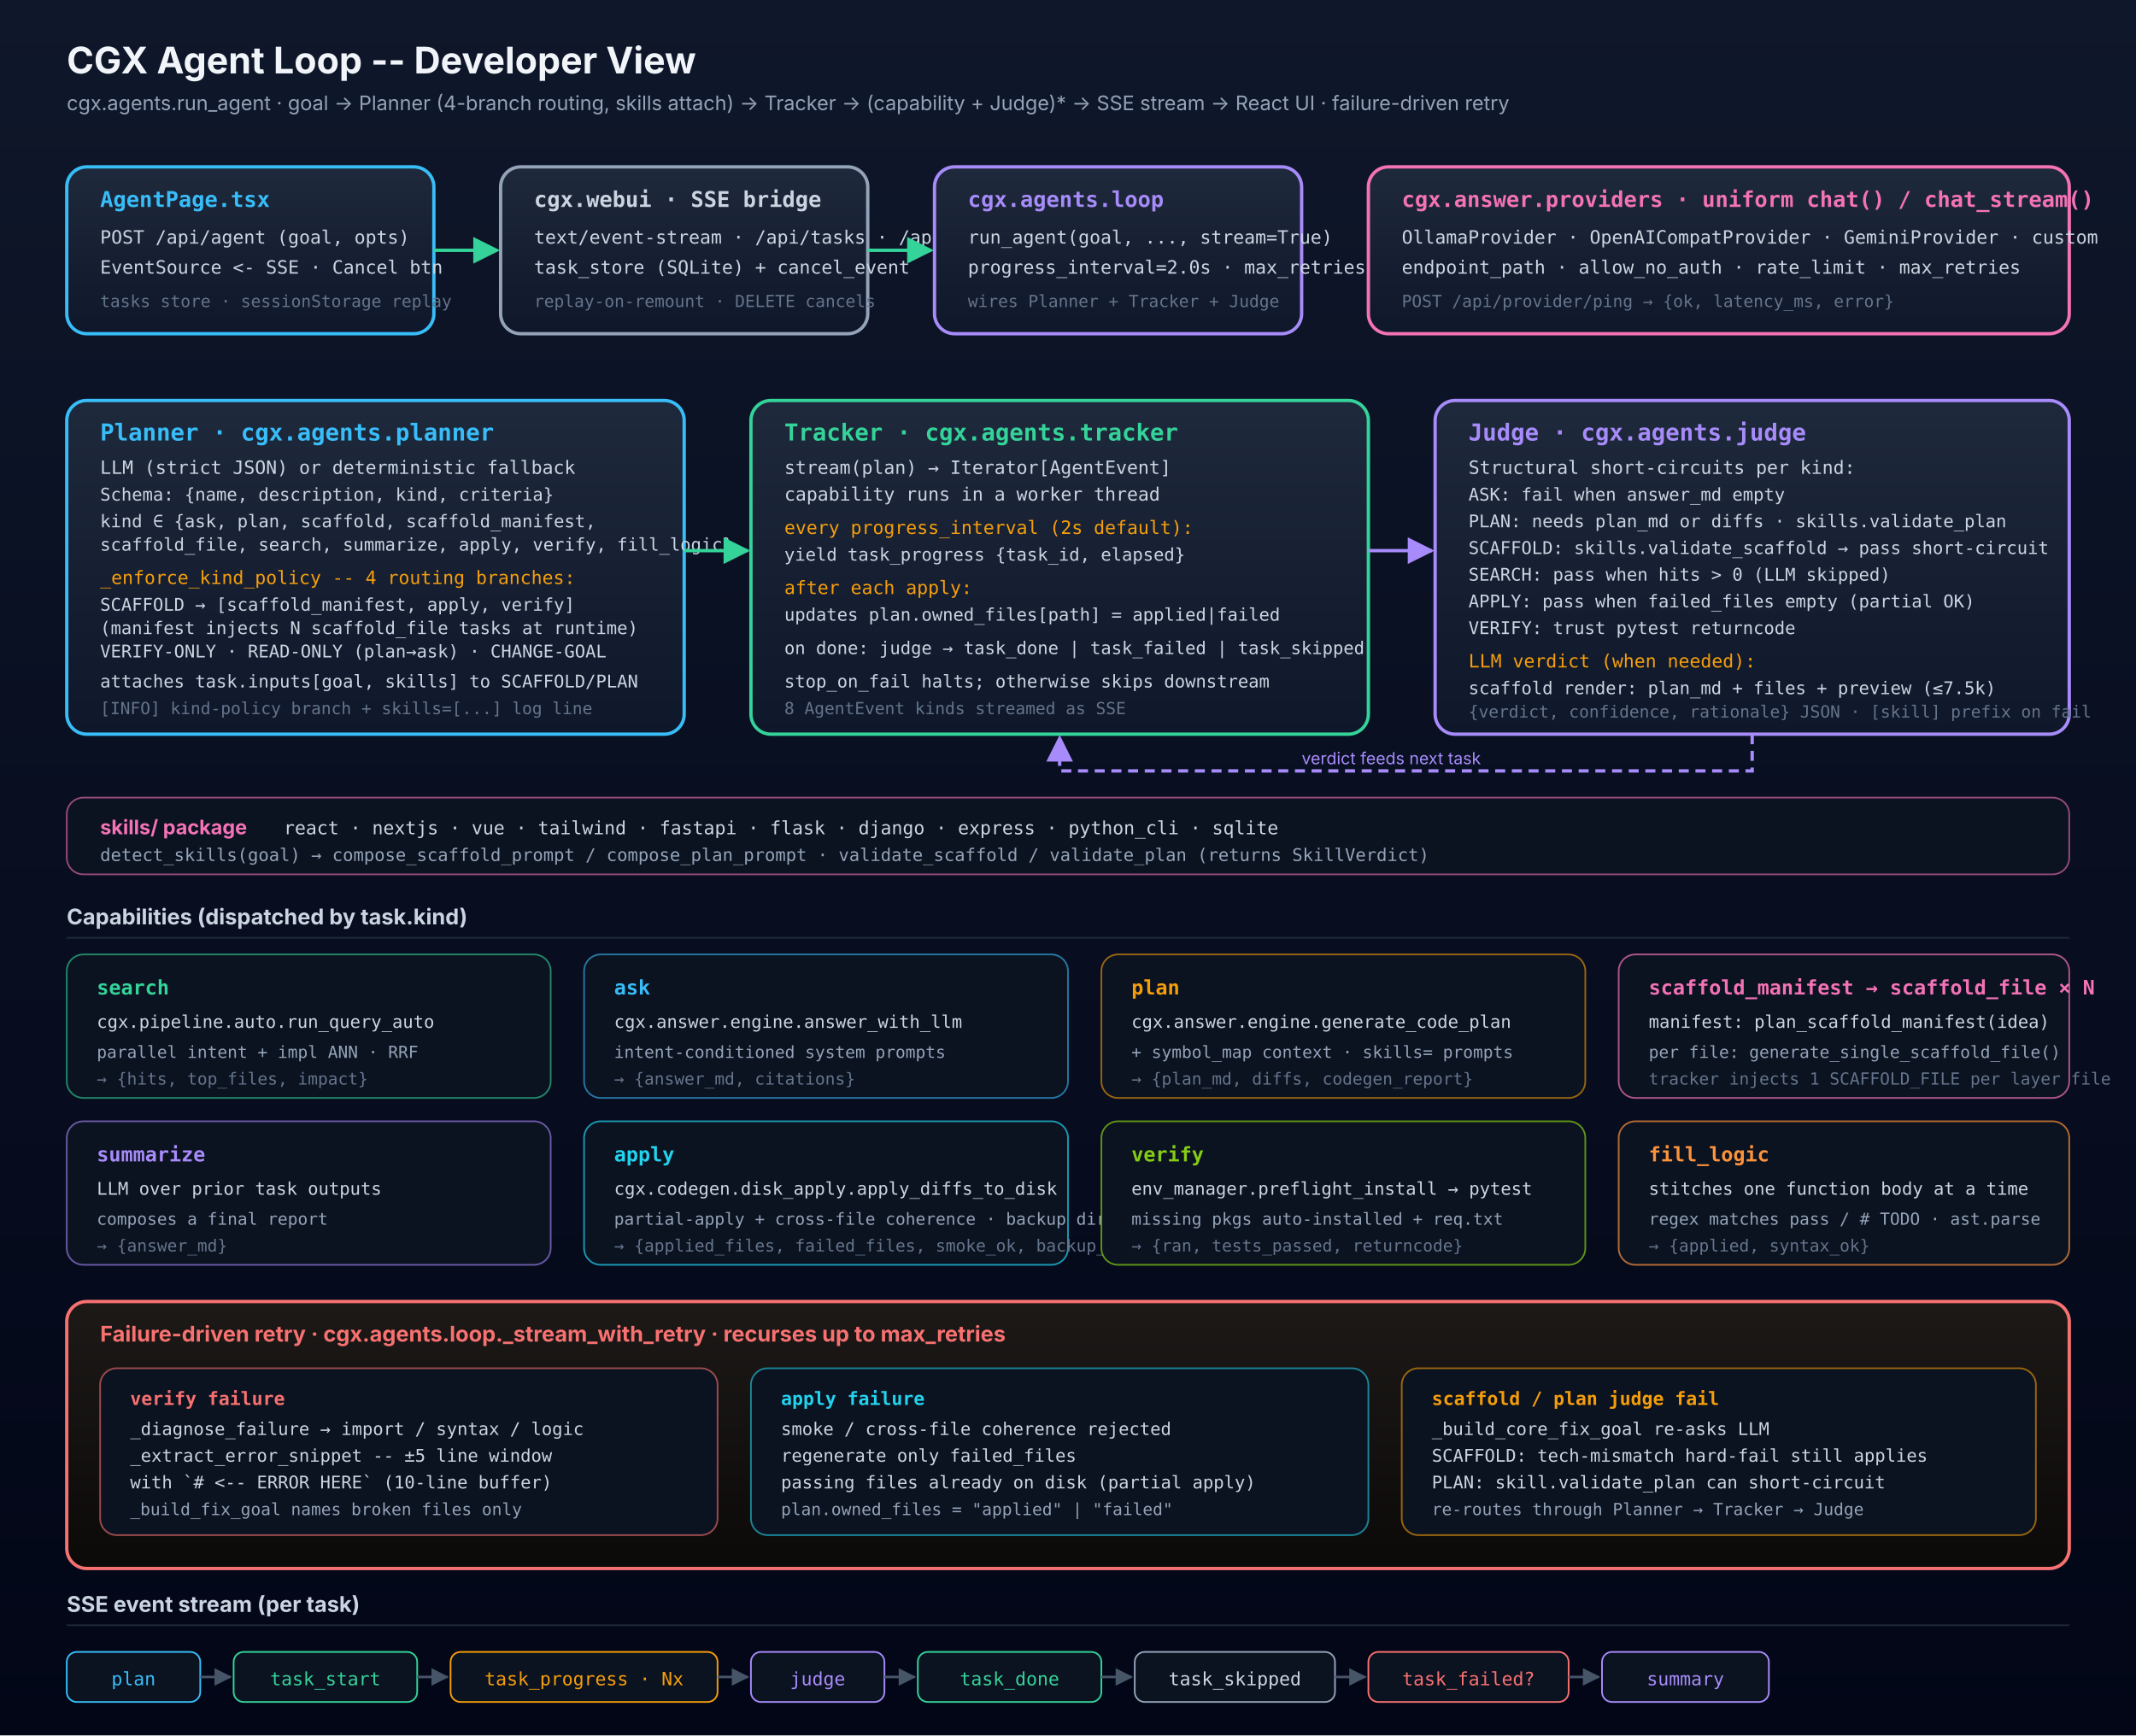
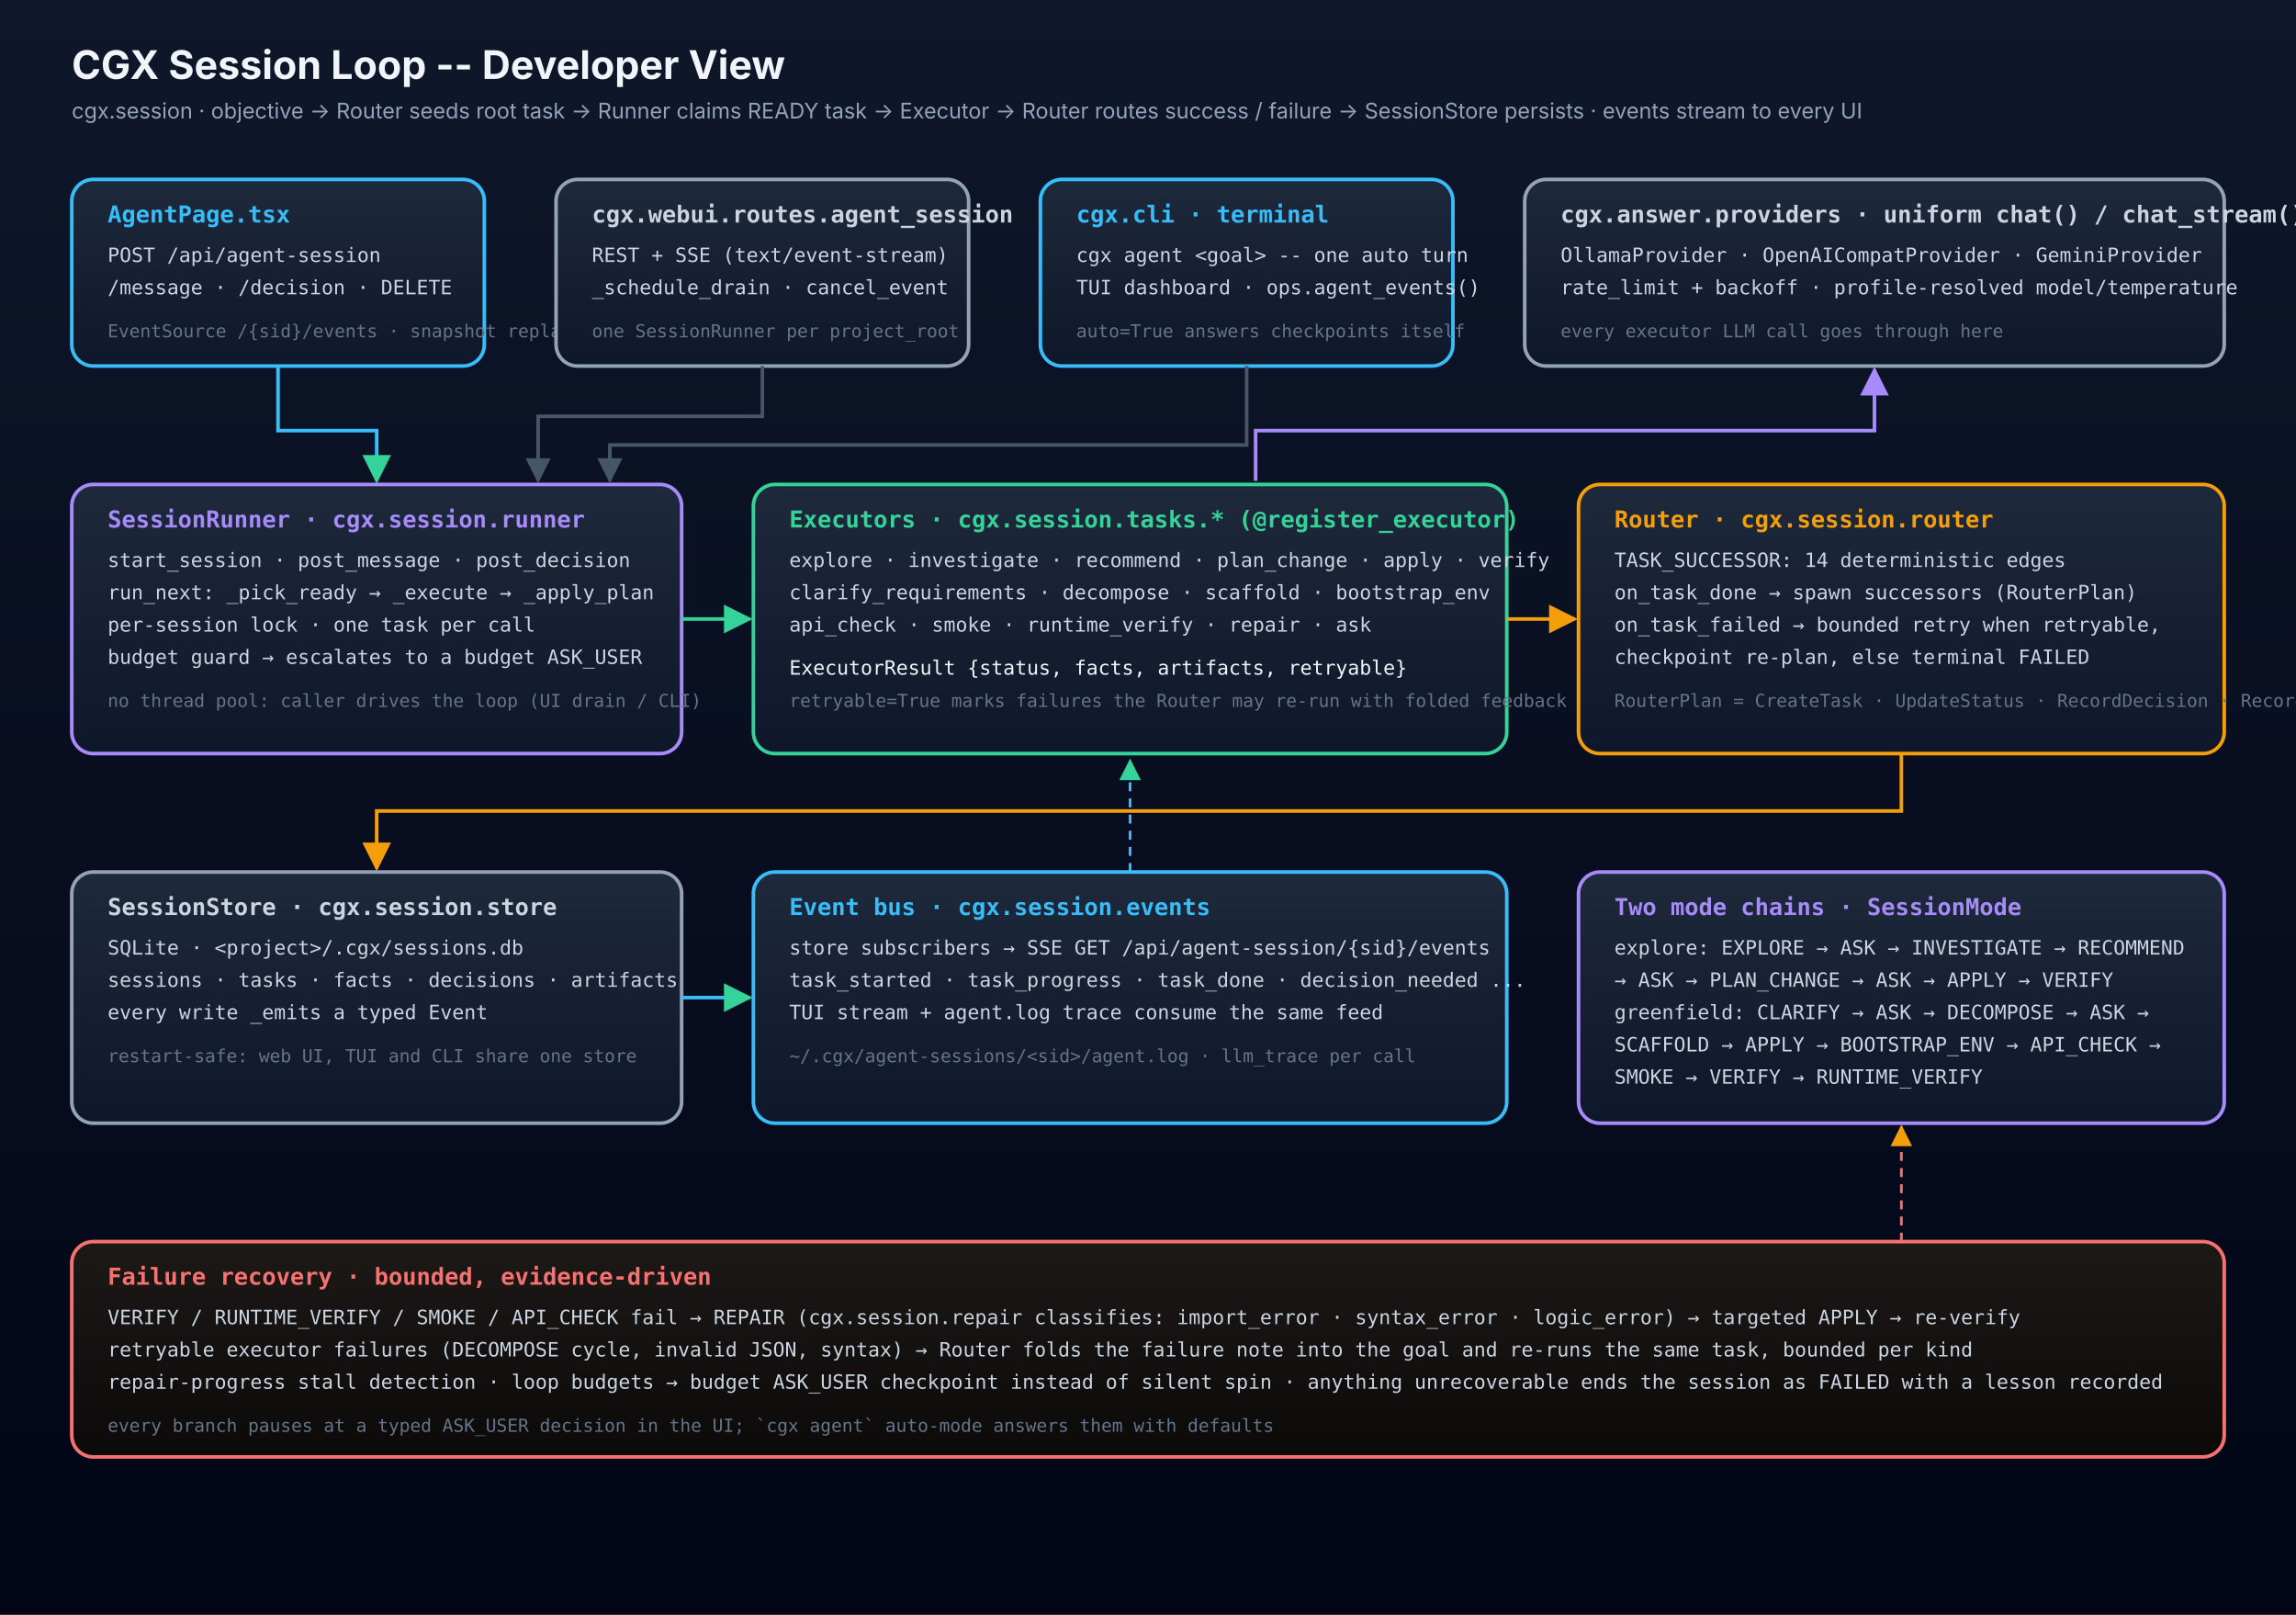
- <svg xmlns="http://www.w3.org/2000/svg" viewBox="0 0 1280 1040" font-family="JetBrains Mono, ui-monospace, SFMono-Regular, Menlo, monospace">
+ <svg xmlns="http://www.w3.org/2000/svg" viewBox="0 0 1280 900" font-family="JetBrains Mono, ui-monospace, SFMono-Regular, Menlo, monospace">
  <defs>
    <linearGradient id="dbg" x1="0" y1="0" x2="0" y2="1">
      <stop offset="0%" stop-color="#0f172a" />
      <stop offset="100%" stop-color="#020617" />
    </linearGradient>
    <linearGradient id="moduleFill" x1="0" y1="0" x2="0" y2="1">
      <stop offset="0%" stop-color="#1e293b" />
      <stop offset="100%" stop-color="#0f172a" />
    </linearGradient>
    <linearGradient id="retryFill" x1="0" y1="0" x2="0" y2="1">
      <stop offset="0%" stop-color="#1c1917" />
      <stop offset="100%" stop-color="#0c0a09" />
    </linearGradient>
    <marker id="darrow" viewBox="0 0 10 10" refX="9" refY="5" markerWidth="8" markerHeight="8" orient="auto">
      <path d="M 0 0 L 10 5 L 0 10 z" fill="#34d399" />
    </marker>
    <marker id="darrowAmber" viewBox="0 0 10 10" refX="9" refY="5" markerWidth="8" markerHeight="8" orient="auto">
      <path d="M 0 0 L 10 5 L 0 10 z" fill="#f59e0b" />
    </marker>
    <marker id="darrowPurple" viewBox="0 0 10 10" refX="9" refY="5" markerWidth="8" markerHeight="8" orient="auto">
      <path d="M 0 0 L 10 5 L 0 10 z" fill="#a78bfa" />
    </marker>
-     <marker id="darrowRed" viewBox="0 0 10 10" refX="9" refY="5" markerWidth="8" markerHeight="8" orient="auto">
-       <path d="M 0 0 L 10 5 L 0 10 z" fill="#f87171" />
-     </marker>
    <marker id="darrowMuted" viewBox="0 0 10 10" refX="9" refY="5" markerWidth="7" markerHeight="7" orient="auto">
      <path d="M 0 0 L 10 5 L 0 10 z" fill="#475569" />
    </marker>
  </defs>
-   <rect width="1280" height="1040" fill="url(#dbg)" />
-   <text x="40" y="44" font-family="Inter, sans-serif" font-size="22" font-weight="700" fill="#f1f5f9">CGX Agent Loop -- Developer View</text>
-   <text x="40" y="66" font-family="Inter, sans-serif" font-size="12" fill="#94a3b8">cgx.agents.run_agent  ·  goal → Planner (4-branch routing, skills attach) → Tracker → (capability + Judge)*  → SSE stream → React UI · failure-driven retry</text>
+   <rect width="1280" height="900" fill="url(#dbg)" />
+   <text x="40" y="44" font-family="Inter, sans-serif" font-size="22" font-weight="700" fill="#f1f5f9">CGX Session Loop -- Developer View</text>
+   <text x="40" y="66" font-family="Inter, sans-serif" font-size="12" fill="#94a3b8">cgx.session  ·  objective → Router seeds root task → Runner claims READY task → Executor → Router routes success / failure → SessionStore persists · events stream to every UI</text>
  <g>
-     <rect x="40" y="100" width="220" height="100" rx="12" fill="url(#moduleFill)" stroke="#38bdf8" stroke-width="2" />
+     <rect x="40" y="100" width="230" height="104" rx="12" fill="url(#moduleFill)" stroke="#38bdf8" stroke-width="2" />
    <text x="60" y="124" font-size="13" font-weight="700" fill="#38bdf8">AgentPage.tsx</text>
-     <text x="60" y="146" font-size="11" fill="#cbd5e1">POST /api/agent (goal, opts)</text>
-     <text x="60" y="164" font-size="11" fill="#cbd5e1">EventSource &lt;- SSE  ·  Cancel btn</text>
-     <text x="60" y="184" font-size="10" fill="#64748b">tasks store · sessionStorage replay</text>
+     <text x="60" y="146" font-size="11" fill="#cbd5e1">POST /api/agent-session</text>
+     <text x="60" y="164" font-size="11" fill="#cbd5e1">/message · /decision · DELETE</text>
+     <text x="60" y="188" font-size="10" fill="#64748b">EventSource /{sid}/events · snapshot replay</text>
  </g>
  <g>
-     <rect x="300" y="100" width="220" height="100" rx="12" fill="url(#moduleFill)" stroke="#94a3b8" stroke-width="2" />
-     <text x="320" y="124" font-size="13" font-weight="700" fill="#cbd5e1">cgx.webui  ·  SSE bridge</text>
-     <text x="320" y="146" font-size="11" fill="#cbd5e1">text/event-stream  ·  /api/tasks  ·  /api/rollback</text>
-     <text x="320" y="164" font-size="11" fill="#cbd5e1">task_store (SQLite) + cancel_event</text>
-     <text x="320" y="184" font-size="10" fill="#64748b">replay-on-remount · DELETE cancels</text>
+     <rect x="310" y="100" width="230" height="104" rx="12" fill="url(#moduleFill)" stroke="#94a3b8" stroke-width="2" />
+     <text x="330" y="124" font-size="13" font-weight="700" fill="#cbd5e1">cgx.webui.routes.agent_session</text>
+     <text x="330" y="146" font-size="11" fill="#cbd5e1">REST + SSE (text/event-stream)</text>
+     <text x="330" y="164" font-size="11" fill="#cbd5e1">_schedule_drain · cancel_event</text>
+     <text x="330" y="188" font-size="10" fill="#64748b">one SessionRunner per project_root</text>
  </g>
  <g>
-     <rect x="560" y="100" width="220" height="100" rx="12" fill="url(#moduleFill)" stroke="#a78bfa" stroke-width="2" />
-     <text x="580" y="124" font-size="13" font-weight="700" fill="#a78bfa">cgx.agents.loop</text>
-     <text x="580" y="146" font-size="11" fill="#cbd5e1">run_agent(goal, ..., stream=True)</text>
-     <text x="580" y="164" font-size="11" fill="#cbd5e1">progress_interval=2.0s · max_retries</text>
-     <text x="580" y="184" font-size="10" fill="#64748b">wires Planner + Tracker + Judge</text>
+     <rect x="580" y="100" width="230" height="104" rx="12" fill="url(#moduleFill)" stroke="#38bdf8" stroke-width="2" />
+     <text x="600" y="124" font-size="13" font-weight="700" fill="#38bdf8">cgx.cli  ·  terminal</text>
+     <text x="600" y="146" font-size="11" fill="#cbd5e1">cgx agent &lt;goal&gt; -- one auto turn</text>
+     <text x="600" y="164" font-size="11" fill="#cbd5e1">TUI dashboard · ops.agent_events()</text>
+     <text x="600" y="188" font-size="10" fill="#64748b">auto=True answers checkpoints itself</text>
  </g>
  <g>
-     <rect x="820" y="100" width="420" height="100" rx="12" fill="url(#moduleFill)" stroke="#f472b6" stroke-width="2" />
-     <text x="840" y="124" font-size="13" font-weight="700" fill="#f472b6">cgx.answer.providers  ·  uniform chat() / chat_stream()</text>
-     <text x="840" y="146" font-size="11" fill="#cbd5e1">OllamaProvider  ·  OpenAICompatProvider  ·  GeminiProvider  ·  custom</text>
-     <text x="840" y="164" font-size="11" fill="#cbd5e1">endpoint_path · allow_no_auth · rate_limit · max_retries</text>
-     <text x="840" y="184" font-size="10" fill="#64748b">POST /api/provider/ping → {ok, latency_ms, error}</text>
-   </g>
-   <line x1="260" y1="150" x2="298" y2="150" stroke="#34d399" stroke-width="2" marker-end="url(#darrow)" />
-   <line x1="520" y1="150" x2="558" y2="150" stroke="#34d399" stroke-width="2" marker-end="url(#darrow)" />
-   <g>
-     <rect x="40" y="240" width="370" height="200" rx="12" fill="url(#moduleFill)" stroke="#38bdf8" stroke-width="2" />
-     <text x="60" y="264" font-size="14" font-weight="700" fill="#38bdf8">Planner  ·  cgx.agents.planner</text>
-     <text x="60" y="284" font-size="11" fill="#cbd5e1">LLM (strict JSON) or deterministic fallback</text>
-     <text x="60" y="300" font-size="10.5" fill="#cbd5e1">Schema: {name, description, kind, criteria}</text>
-     <text x="60" y="316" font-size="10.5" fill="#cbd5e1">kind ∈ {ask, plan, scaffold, scaffold_manifest,</text>
-     <text x="60" y="330" font-size="10.5" fill="#cbd5e1">  scaffold_file, search, summarize, apply, verify, fill_logic}</text>
-     <text x="60" y="350" font-size="11" fill="#f59e0b">_enforce_kind_policy -- 4 routing branches:</text>
-     <text x="60" y="366" font-size="10.5" fill="#cbd5e1">  SCAFFOLD → [scaffold_manifest, apply, verify]</text>
-     <text x="60" y="380" font-size="10.5" fill="#cbd5e1">    (manifest injects N scaffold_file tasks at runtime)</text>
-     <text x="60" y="394" font-size="10.5" fill="#cbd5e1">  VERIFY-ONLY · READ-ONLY (plan→ask) · CHANGE-GOAL</text>
-     <text x="60" y="412" font-size="10.5" fill="#cbd5e1">attaches task.inputs[goal, skills] to SCAFFOLD/PLAN</text>
-     <text x="60" y="428" font-size="10" fill="#64748b">[INFO] kind-policy branch + skills=[...] log line</text>
+     <rect x="850" y="100" width="390" height="104" rx="12" fill="url(#moduleFill)" stroke="#94a3b8" stroke-width="2" />
+     <text x="870" y="124" font-size="13" font-weight="700" fill="#cbd5e1">cgx.answer.providers  ·  uniform chat() / chat_stream()</text>
+     <text x="870" y="146" font-size="11" fill="#cbd5e1">OllamaProvider · OpenAICompatProvider · GeminiProvider</text>
+     <text x="870" y="164" font-size="11" fill="#cbd5e1">rate_limit + backoff · profile-resolved model/temperature</text>
+     <text x="870" y="188" font-size="10" fill="#64748b">every executor LLM call goes through here</text>
  </g>
  <g>
-     <rect x="450" y="240" width="370" height="200" rx="12" fill="url(#moduleFill)" stroke="#34d399" stroke-width="2" />
-     <text x="470" y="264" font-size="14" font-weight="700" fill="#34d399">Tracker  ·  cgx.agents.tracker</text>
-     <text x="470" y="284" font-size="11" fill="#cbd5e1">stream(plan) → Iterator[AgentEvent]</text>
-     <text x="470" y="300" font-size="11" fill="#cbd5e1">capability runs in a worker thread</text>
-     <text x="470" y="320" font-size="11" fill="#f59e0b">every progress_interval (2s default):</text>
-     <text x="470" y="336" font-size="10.5" fill="#cbd5e1">  yield task_progress {task_id, elapsed}</text>
-     <text x="470" y="356" font-size="11" fill="#f59e0b">after each apply:</text>
-     <text x="470" y="372" font-size="10.5" fill="#cbd5e1">  updates plan.owned_files[path] = applied|failed</text>
-     <text x="470" y="392" font-size="10.5" fill="#cbd5e1">on done: judge → task_done | task_failed | task_skipped</text>
-     <text x="470" y="412" font-size="10.5" fill="#cbd5e1">stop_on_fail halts; otherwise skips downstream</text>
-     <text x="470" y="428" font-size="10" fill="#64748b">8 AgentEvent kinds streamed as SSE</text>
+     <rect x="40" y="270" width="340" height="150" rx="12" fill="url(#moduleFill)" stroke="#a78bfa" stroke-width="2" />
+     <text x="60" y="294" font-size="13" font-weight="700" fill="#a78bfa">SessionRunner  ·  cgx.session.runner</text>
+     <text x="60" y="316" font-size="11" fill="#cbd5e1">start_session · post_message · post_decision</text>
+     <text x="60" y="334" font-size="11" fill="#cbd5e1">run_next: _pick_ready → _execute → _apply_plan</text>
+     <text x="60" y="352" font-size="11" fill="#cbd5e1">per-session lock · one task per call</text>
+     <text x="60" y="370" font-size="11" fill="#cbd5e1">budget guard → escalates to a budget ASK_USER</text>
+     <text x="60" y="394" font-size="10" fill="#64748b">no thread pool: caller drives the loop (UI drain / CLI)</text>
  </g>
  <g>
-     <rect x="860" y="240" width="380" height="200" rx="12" fill="url(#moduleFill)" stroke="#a78bfa" stroke-width="2" />
-     <text x="880" y="264" font-size="14" font-weight="700" fill="#a78bfa">Judge  ·  cgx.agents.judge</text>
-     <text x="880" y="284" font-size="11" fill="#cbd5e1">Structural short-circuits per kind:</text>
-     <text x="880" y="300" font-size="10.5" fill="#cbd5e1">  ASK: fail when answer_md empty</text>
-     <text x="880" y="316" font-size="10.5" fill="#cbd5e1">  PLAN: needs plan_md or diffs · skills.validate_plan</text>
-     <text x="880" y="332" font-size="10.5" fill="#cbd5e1">  SCAFFOLD: skills.validate_scaffold → pass short-circuit</text>
-     <text x="880" y="348" font-size="10.5" fill="#cbd5e1">  SEARCH: pass when hits &gt; 0  (LLM skipped)</text>
-     <text x="880" y="364" font-size="10.5" fill="#cbd5e1">  APPLY: pass when failed_files empty (partial OK)</text>
-     <text x="880" y="380" font-size="10.5" fill="#cbd5e1">  VERIFY: trust pytest returncode</text>
-     <text x="880" y="400" font-size="11" fill="#f59e0b">LLM verdict (when needed):</text>
-     <text x="880" y="416" font-size="10.5" fill="#cbd5e1">  scaffold render: plan_md + files + preview (≤7.5k)</text>
-     <text x="880" y="430" font-size="10" fill="#64748b">{verdict, confidence, rationale} JSON  ·  [skill] prefix on fail</text>
-   </g>
-   <line x1="410" y1="330" x2="448" y2="330" stroke="#34d399" stroke-width="2" marker-end="url(#darrow)" />
-   <line x1="820" y1="330" x2="858" y2="330" stroke="#a78bfa" stroke-width="2" marker-end="url(#darrowPurple)" />
-   <path d="M 1050 440 L 1050 462 L 635 462 L 635 442" fill="none" stroke="#a78bfa" stroke-width="2" stroke-dasharray="6 4" marker-end="url(#darrowPurple)" />
-   <text x="780" y="458" font-size="10" fill="#a78bfa" font-family="Inter, sans-serif">verdict feeds next task</text>
-   <g>
-     <rect x="40" y="478" width="1200" height="46" rx="10" fill="#0b1220" stroke="#f472b6" stroke-opacity="0.6" />
-     <text x="60" y="500" font-size="12" font-weight="700" fill="#f472b6" font-family="Inter, sans-serif">skills/ package</text>
-     <text x="170" y="500" font-size="11" fill="#cbd5e1">react · nextjs · vue · tailwind · fastapi · flask · django · express · python_cli · sqlite</text>
-     <text x="60" y="516" font-size="10.5" fill="#94a3b8">detect_skills(goal) → compose_scaffold_prompt / compose_plan_prompt · validate_scaffold / validate_plan (returns SkillVerdict)</text>
-   </g>
-   <text x="40" y="554" font-size="13" font-weight="700" fill="#cbd5e1" font-family="Inter, sans-serif">Capabilities (dispatched by task.kind)</text>
-   <line x1="40" y1="562" x2="1240" y2="562" stroke="#1e293b" />
-   <g>
-     <rect x="40" y="572" width="290" height="86" rx="10" fill="#0b1220" stroke="#34d399" stroke-opacity="0.6" />
-     <text x="58" y="596" font-size="12" font-weight="700" fill="#34d399">search</text>
-     <text x="58" y="616" font-size="10.5" fill="#cbd5e1">cgx.pipeline.auto.run_query_auto</text>
-     <text x="58" y="634" font-size="10" fill="#94a3b8">parallel intent + impl ANN  ·  RRF</text>
-     <text x="58" y="650" font-size="10" fill="#64748b">→ {hits, top_files, impact}</text>
+     <rect x="420" y="270" width="420" height="150" rx="12" fill="url(#moduleFill)" stroke="#34d399" stroke-width="2" />
+     <text x="440" y="294" font-size="13" font-weight="700" fill="#34d399">Executors  ·  cgx.session.tasks.*  (@register_executor)</text>
+     <text x="440" y="316" font-size="11" fill="#cbd5e1">explore · investigate · recommend · plan_change · apply · verify</text>
+     <text x="440" y="334" font-size="11" fill="#cbd5e1">clarify_requirements · decompose · scaffold · bootstrap_env</text>
+     <text x="440" y="352" font-size="11" fill="#cbd5e1">api_check · smoke · runtime_verify · repair · ask</text>
+     <text x="440" y="376" font-size="11" fill="#f1f5f9">ExecutorResult {status, facts, artifacts, retryable}</text>
+     <text x="440" y="394" font-size="10" fill="#64748b">retryable=True marks failures the Router may re-run with folded feedback</text>
  </g>
  <g>
-     <rect x="350" y="572" width="290" height="86" rx="10" fill="#0b1220" stroke="#38bdf8" stroke-opacity="0.6" />
-     <text x="368" y="596" font-size="12" font-weight="700" fill="#38bdf8">ask</text>
-     <text x="368" y="616" font-size="10.5" fill="#cbd5e1">cgx.answer.engine.answer_with_llm</text>
-     <text x="368" y="634" font-size="10" fill="#94a3b8">intent-conditioned system prompts</text>
-     <text x="368" y="650" font-size="10" fill="#64748b">→ {answer_md, citations}</text>
+     <rect x="880" y="270" width="360" height="150" rx="12" fill="url(#moduleFill)" stroke="#f59e0b" stroke-width="2" />
+     <text x="900" y="294" font-size="13" font-weight="700" fill="#f59e0b">Router  ·  cgx.session.router</text>
+     <text x="900" y="316" font-size="11" fill="#cbd5e1">TASK_SUCCESSOR: 14 deterministic edges</text>
+     <text x="900" y="334" font-size="11" fill="#cbd5e1">on_task_done → spawn successors (RouterPlan)</text>
+     <text x="900" y="352" font-size="11" fill="#cbd5e1">on_task_failed → bounded retry when retryable,</text>
+     <text x="900" y="370" font-size="11" fill="#cbd5e1">checkpoint re-plan, else terminal FAILED</text>
+     <text x="900" y="394" font-size="10" fill="#64748b">RouterPlan = CreateTask · UpdateStatus · RecordDecision · RecordLesson</text>
  </g>
  <g>
-     <rect x="660" y="572" width="290" height="86" rx="10" fill="#0b1220" stroke="#f59e0b" stroke-opacity="0.6" />
-     <text x="678" y="596" font-size="12" font-weight="700" fill="#f59e0b">plan</text>
-     <text x="678" y="616" font-size="10.5" fill="#cbd5e1">cgx.answer.engine.generate_code_plan</text>
-     <text x="678" y="634" font-size="10" fill="#94a3b8">+ symbol_map context · skills= prompts</text>
-     <text x="678" y="650" font-size="10" fill="#64748b">→ {plan_md, diffs, codegen_report}</text>
+     <rect x="40" y="486" width="340" height="140" rx="12" fill="url(#moduleFill)" stroke="#94a3b8" stroke-width="2" />
+     <text x="60" y="510" font-size="13" font-weight="700" fill="#cbd5e1">SessionStore  ·  cgx.session.store</text>
+     <text x="60" y="532" font-size="11" fill="#cbd5e1">SQLite  ·  &lt;project&gt;/.cgx/sessions.db</text>
+     <text x="60" y="550" font-size="11" fill="#cbd5e1">sessions · tasks · facts · decisions · artifacts</text>
+     <text x="60" y="568" font-size="11" fill="#cbd5e1">every write _emits a typed Event</text>
+     <text x="60" y="592" font-size="10" fill="#64748b">restart-safe: web UI, TUI and CLI share one store</text>
  </g>
  <g>
-     <rect x="970" y="572" width="270" height="86" rx="10" fill="#0b1220" stroke="#f472b6" stroke-opacity="0.7" />
-     <text x="988" y="596" font-size="12" font-weight="700" fill="#f472b6">scaffold_manifest → scaffold_file × N</text>
-     <text x="988" y="616" font-size="10.5" fill="#cbd5e1">manifest: plan_scaffold_manifest(idea)</text>
-     <text x="988" y="634" font-size="10" fill="#94a3b8">per file: generate_single_scaffold_file()</text>
-     <text x="988" y="650" font-size="10" fill="#64748b">tracker injects 1 SCAFFOLD_FILE per layer file</text>
+     <rect x="420" y="486" width="420" height="140" rx="12" fill="url(#moduleFill)" stroke="#38bdf8" stroke-width="2" />
+     <text x="440" y="510" font-size="13" font-weight="700" fill="#38bdf8">Event bus  ·  cgx.session.events</text>
+     <text x="440" y="532" font-size="11" fill="#cbd5e1">store subscribers → SSE  GET /api/agent-session/{sid}/events</text>
+     <text x="440" y="550" font-size="11" fill="#cbd5e1">task_started · task_progress · task_done · decision_needed ...</text>
+     <text x="440" y="568" font-size="11" fill="#cbd5e1">TUI stream + agent.log trace consume the same feed</text>
+     <text x="440" y="592" font-size="10" fill="#64748b">~/.cgx/agent-sessions/&lt;sid&gt;/agent.log · llm_trace per call</text>
  </g>
  <g>
-     <rect x="40" y="672" width="290" height="86" rx="10" fill="#0b1220" stroke="#a78bfa" stroke-opacity="0.6" />
-     <text x="58" y="696" font-size="12" font-weight="700" fill="#a78bfa">summarize</text>
-     <text x="58" y="716" font-size="10.5" fill="#cbd5e1">LLM over prior task outputs</text>
-     <text x="58" y="734" font-size="10" fill="#94a3b8">composes a final report</text>
-     <text x="58" y="750" font-size="10" fill="#64748b">→ {answer_md}</text>
+     <rect x="880" y="486" width="360" height="140" rx="12" fill="url(#moduleFill)" stroke="#a78bfa" stroke-width="2" />
+     <text x="900" y="510" font-size="13" font-weight="700" fill="#a78bfa">Two mode chains  ·  SessionMode</text>
+     <text x="900" y="532" font-size="11" fill="#cbd5e1">explore: EXPLORE → ASK → INVESTIGATE → RECOMMEND</text>
+     <text x="900" y="550" font-size="11" fill="#cbd5e1">  → ASK → PLAN_CHANGE → ASK → APPLY → VERIFY</text>
+     <text x="900" y="568" font-size="11" fill="#cbd5e1">greenfield: CLARIFY → ASK → DECOMPOSE → ASK →</text>
+     <text x="900" y="586" font-size="11" fill="#cbd5e1">  SCAFFOLD → APPLY → BOOTSTRAP_ENV → API_CHECK →</text>
+     <text x="900" y="604" font-size="11" fill="#cbd5e1">  SMOKE → VERIFY → RUNTIME_VERIFY</text>
  </g>
  <g>
-     <rect x="350" y="672" width="290" height="86" rx="10" fill="#0b1220" stroke="#22d3ee" stroke-opacity="0.7" />
-     <text x="368" y="696" font-size="12" font-weight="700" fill="#22d3ee">apply</text>
-     <text x="368" y="716" font-size="10.5" fill="#cbd5e1">cgx.codegen.disk_apply.apply_diffs_to_disk</text>
-     <text x="368" y="734" font-size="10" fill="#94a3b8">partial-apply + cross-file coherence · backup dir</text>
-     <text x="368" y="750" font-size="10" fill="#64748b">→ {applied_files, failed_files, smoke_ok, backup_dir}</text>
+     <rect x="40" y="692" width="1200" height="120" rx="12" fill="url(#retryFill)" stroke="#f87171" stroke-width="2" />
+     <text x="60" y="716" font-size="13" font-weight="700" fill="#f87171">Failure recovery  ·  bounded, evidence-driven</text>
+     <text x="60" y="738" font-size="11" fill="#cbd5e1">VERIFY / RUNTIME_VERIFY / SMOKE / API_CHECK fail → REPAIR (cgx.session.repair classifies: import_error · syntax_error · logic_error) → targeted APPLY → re-verify</text>
+     <text x="60" y="756" font-size="11" fill="#cbd5e1">retryable executor failures (DECOMPOSE cycle, invalid JSON, syntax) → Router folds the failure note into the goal and re-runs the same task, bounded per kind</text>
+     <text x="60" y="774" font-size="11" fill="#cbd5e1">repair-progress stall detection · loop budgets → budget ASK_USER checkpoint instead of silent spin · anything unrecoverable ends the session as FAILED with a lesson recorded</text>
+     <text x="60" y="798" font-size="10" fill="#64748b">every branch pauses at a typed ASK_USER decision in the UI; `cgx agent` auto-mode answers them with defaults</text>
  </g>
-   <g>
-     <rect x="660" y="672" width="290" height="86" rx="10" fill="#0b1220" stroke="#84cc16" stroke-opacity="0.7" />
-     <text x="678" y="696" font-size="12" font-weight="700" fill="#84cc16">verify</text>
-     <text x="678" y="716" font-size="10.5" fill="#cbd5e1">env_manager.preflight_install → pytest</text>
-     <text x="678" y="734" font-size="10" fill="#94a3b8">missing pkgs auto-installed + req.txt</text>
-     <text x="678" y="750" font-size="10" fill="#64748b">→ {ran, tests_passed, returncode}</text>
-   </g>
-   <g>
-     <rect x="970" y="672" width="270" height="86" rx="10" fill="#0b1220" stroke="#fb923c" stroke-opacity="0.7" />
-     <text x="988" y="696" font-size="12" font-weight="700" fill="#fb923c">fill_logic</text>
-     <text x="988" y="716" font-size="10.5" fill="#cbd5e1">stitches one function body at a time</text>
-     <text x="988" y="734" font-size="10" fill="#94a3b8">regex matches pass / # TODO  ·  ast.parse</text>
-     <text x="988" y="750" font-size="10" fill="#64748b">→ {applied, syntax_ok}</text>
-   </g>
-   <g>
-     <rect x="40" y="780" width="1200" height="160" rx="12" fill="url(#retryFill)" stroke="#f87171" stroke-width="2" />
-     <text x="60" y="804" font-size="13" font-weight="700" fill="#f87171" font-family="Inter, sans-serif">Failure-driven retry  ·  cgx.agents.loop._stream_with_retry  ·  recurses up to max_retries</text>
-     <g>
-       <rect x="60" y="820" width="370" height="100" rx="10" fill="#0b1220" stroke="#f87171" stroke-opacity="0.6" />
-       <text x="78" y="842" font-size="11" font-weight="700" fill="#f87171">verify failure</text>
-       <text x="78" y="860" font-size="10.5" fill="#cbd5e1">_diagnose_failure → import / syntax / logic</text>
-       <text x="78" y="876" font-size="10.5" fill="#cbd5e1">_extract_error_snippet -- ±5 line window</text>
-       <text x="78" y="892" font-size="10.5" fill="#cbd5e1">  with `# &lt;-- ERROR HERE` (10-line buffer)</text>
-       <text x="78" y="908" font-size="10" fill="#94a3b8">_build_fix_goal names broken files only</text>
-     </g>
-     <g>
-       <rect x="450" y="820" width="370" height="100" rx="10" fill="#0b1220" stroke="#22d3ee" stroke-opacity="0.6" />
-       <text x="468" y="842" font-size="11" font-weight="700" fill="#22d3ee">apply failure</text>
-       <text x="468" y="860" font-size="10.5" fill="#cbd5e1">smoke / cross-file coherence rejected</text>
-       <text x="468" y="876" font-size="10.5" fill="#cbd5e1">regenerate only failed_files</text>
-       <text x="468" y="892" font-size="10.5" fill="#cbd5e1">passing files already on disk (partial apply)</text>
-       <text x="468" y="908" font-size="10" fill="#94a3b8">plan.owned_files = "applied" | "failed"</text>
-     </g>
-     <g>
-       <rect x="840" y="820" width="380" height="100" rx="10" fill="#0b1220" stroke="#f59e0b" stroke-opacity="0.6" />
-       <text x="858" y="842" font-size="11" font-weight="700" fill="#f59e0b">scaffold / plan judge fail</text>
-       <text x="858" y="860" font-size="10.5" fill="#cbd5e1">_build_core_fix_goal re-asks LLM</text>
-       <text x="858" y="876" font-size="10.5" fill="#cbd5e1">SCAFFOLD: tech-mismatch hard-fail still applies</text>
-       <text x="858" y="892" font-size="10.5" fill="#cbd5e1">PLAN: skill.validate_plan can short-circuit</text>
-       <text x="858" y="908" font-size="10" fill="#94a3b8">re-routes through Planner → Tracker → Judge</text>
-     </g>
-   </g>
-   <text x="40" y="966" font-size="13" font-weight="700" fill="#cbd5e1" font-family="Inter, sans-serif">SSE event stream (per task)</text>
-   <line x1="40" y1="974" x2="1240" y2="974" stroke="#1e293b" />
-   <g font-size="11" font-family="JetBrains Mono, monospace">
-     <rect x="40" y="990" width="80" height="30" rx="6" fill="#0b1220" stroke="#38bdf8" />
-     <text x="80" y="1010" text-anchor="middle" fill="#38bdf8">plan</text>
-     <rect x="140" y="990" width="110" height="30" rx="6" fill="#0b1220" stroke="#34d399" />
-     <text x="195" y="1010" text-anchor="middle" fill="#34d399">task_start</text>
-     <rect x="270" y="990" width="160" height="30" rx="6" fill="#0b1220" stroke="#f59e0b" />
-     <text x="350" y="1010" text-anchor="middle" fill="#f59e0b">task_progress · Nx</text>
-     <rect x="450" y="990" width="80" height="30" rx="6" fill="#0b1220" stroke="#a78bfa" />
-     <text x="490" y="1010" text-anchor="middle" fill="#a78bfa">judge</text>
-     <rect x="550" y="990" width="110" height="30" rx="6" fill="#0b1220" stroke="#34d399" />
-     <text x="605" y="1010" text-anchor="middle" fill="#34d399">task_done</text>
-     <rect x="680" y="990" width="120" height="30" rx="6" fill="#0b1220" stroke="#94a3b8" />
-     <text x="740" y="1010" text-anchor="middle" fill="#cbd5e1">task_skipped</text>
-     <rect x="820" y="990" width="120" height="30" rx="6" fill="#0b1220" stroke="#f87171" />
-     <text x="880" y="1010" text-anchor="middle" fill="#f87171">task_failed?</text>
-     <rect x="960" y="990" width="100" height="30" rx="6" fill="#0b1220" stroke="#a78bfa" />
-     <text x="1010" y="1010" text-anchor="middle" fill="#a78bfa">summary</text>
-     <line x1="120" y1="1005" x2="138" y2="1005" stroke="#475569" stroke-width="1.5" marker-end="url(#darrowMuted)" />
-     <line x1="250" y1="1005" x2="268" y2="1005" stroke="#475569" stroke-width="1.5" marker-end="url(#darrowMuted)" />
-     <line x1="430" y1="1005" x2="448" y2="1005" stroke="#475569" stroke-width="1.5" marker-end="url(#darrowMuted)" />
-     <line x1="530" y1="1005" x2="548" y2="1005" stroke="#475569" stroke-width="1.5" marker-end="url(#darrowMuted)" />
-     <line x1="660" y1="1005" x2="678" y2="1005" stroke="#475569" stroke-width="1.5" marker-end="url(#darrowMuted)" />
-     <line x1="800" y1="1005" x2="818" y2="1005" stroke="#475569" stroke-width="1.5" marker-end="url(#darrowMuted)" />
-     <line x1="940" y1="1005" x2="958" y2="1005" stroke="#475569" stroke-width="1.5" marker-end="url(#darrowMuted)" />
-   </g>
+   <path d="M 155 204 L 155 240 L 210 240 L 210 268" fill="none" stroke="#38bdf8" stroke-width="2" marker-end="url(#darrow)" />
+   <path d="M 425 204 L 425 232 L 300 232 L 300 268" fill="none" stroke="#475569" stroke-width="2" marker-end="url(#darrowMuted)" />
+   <path d="M 695 204 L 695 248 L 340 248 L 340 268" fill="none" stroke="#475569" stroke-width="2" marker-end="url(#darrowMuted)" />
+   <path d="M 380 345 L 418 345" fill="none" stroke="#34d399" stroke-width="2" marker-end="url(#darrow)" />
+   <path d="M 840 345 L 878 345" fill="none" stroke="#f59e0b" stroke-width="2" marker-end="url(#darrowAmber)" />
+   <path d="M 700 268 L 700 240 L 1045 240 L 1045 206" fill="none" stroke="#a78bfa" stroke-width="2" marker-end="url(#darrowPurple)" />
+   <path d="M 1060 420 L 1060 452 L 210 452 L 210 484" fill="none" stroke="#f59e0b" stroke-width="2" marker-end="url(#darrowAmber)" />
+   <path d="M 380 556 L 418 556" fill="none" stroke="#38bdf8" stroke-width="2" marker-end="url(#darrow)" />
+   <path d="M 630 486 L 630 424" fill="none" stroke="#38bdf8" stroke-width="1.5" stroke-dasharray="5 4" marker-end="url(#darrow)" />
+   <path d="M 1060 692 L 1060 628" fill="none" stroke="#f87171" stroke-width="1.5" stroke-dasharray="5 4" marker-end="url(#darrowAmber)" />
</svg>
